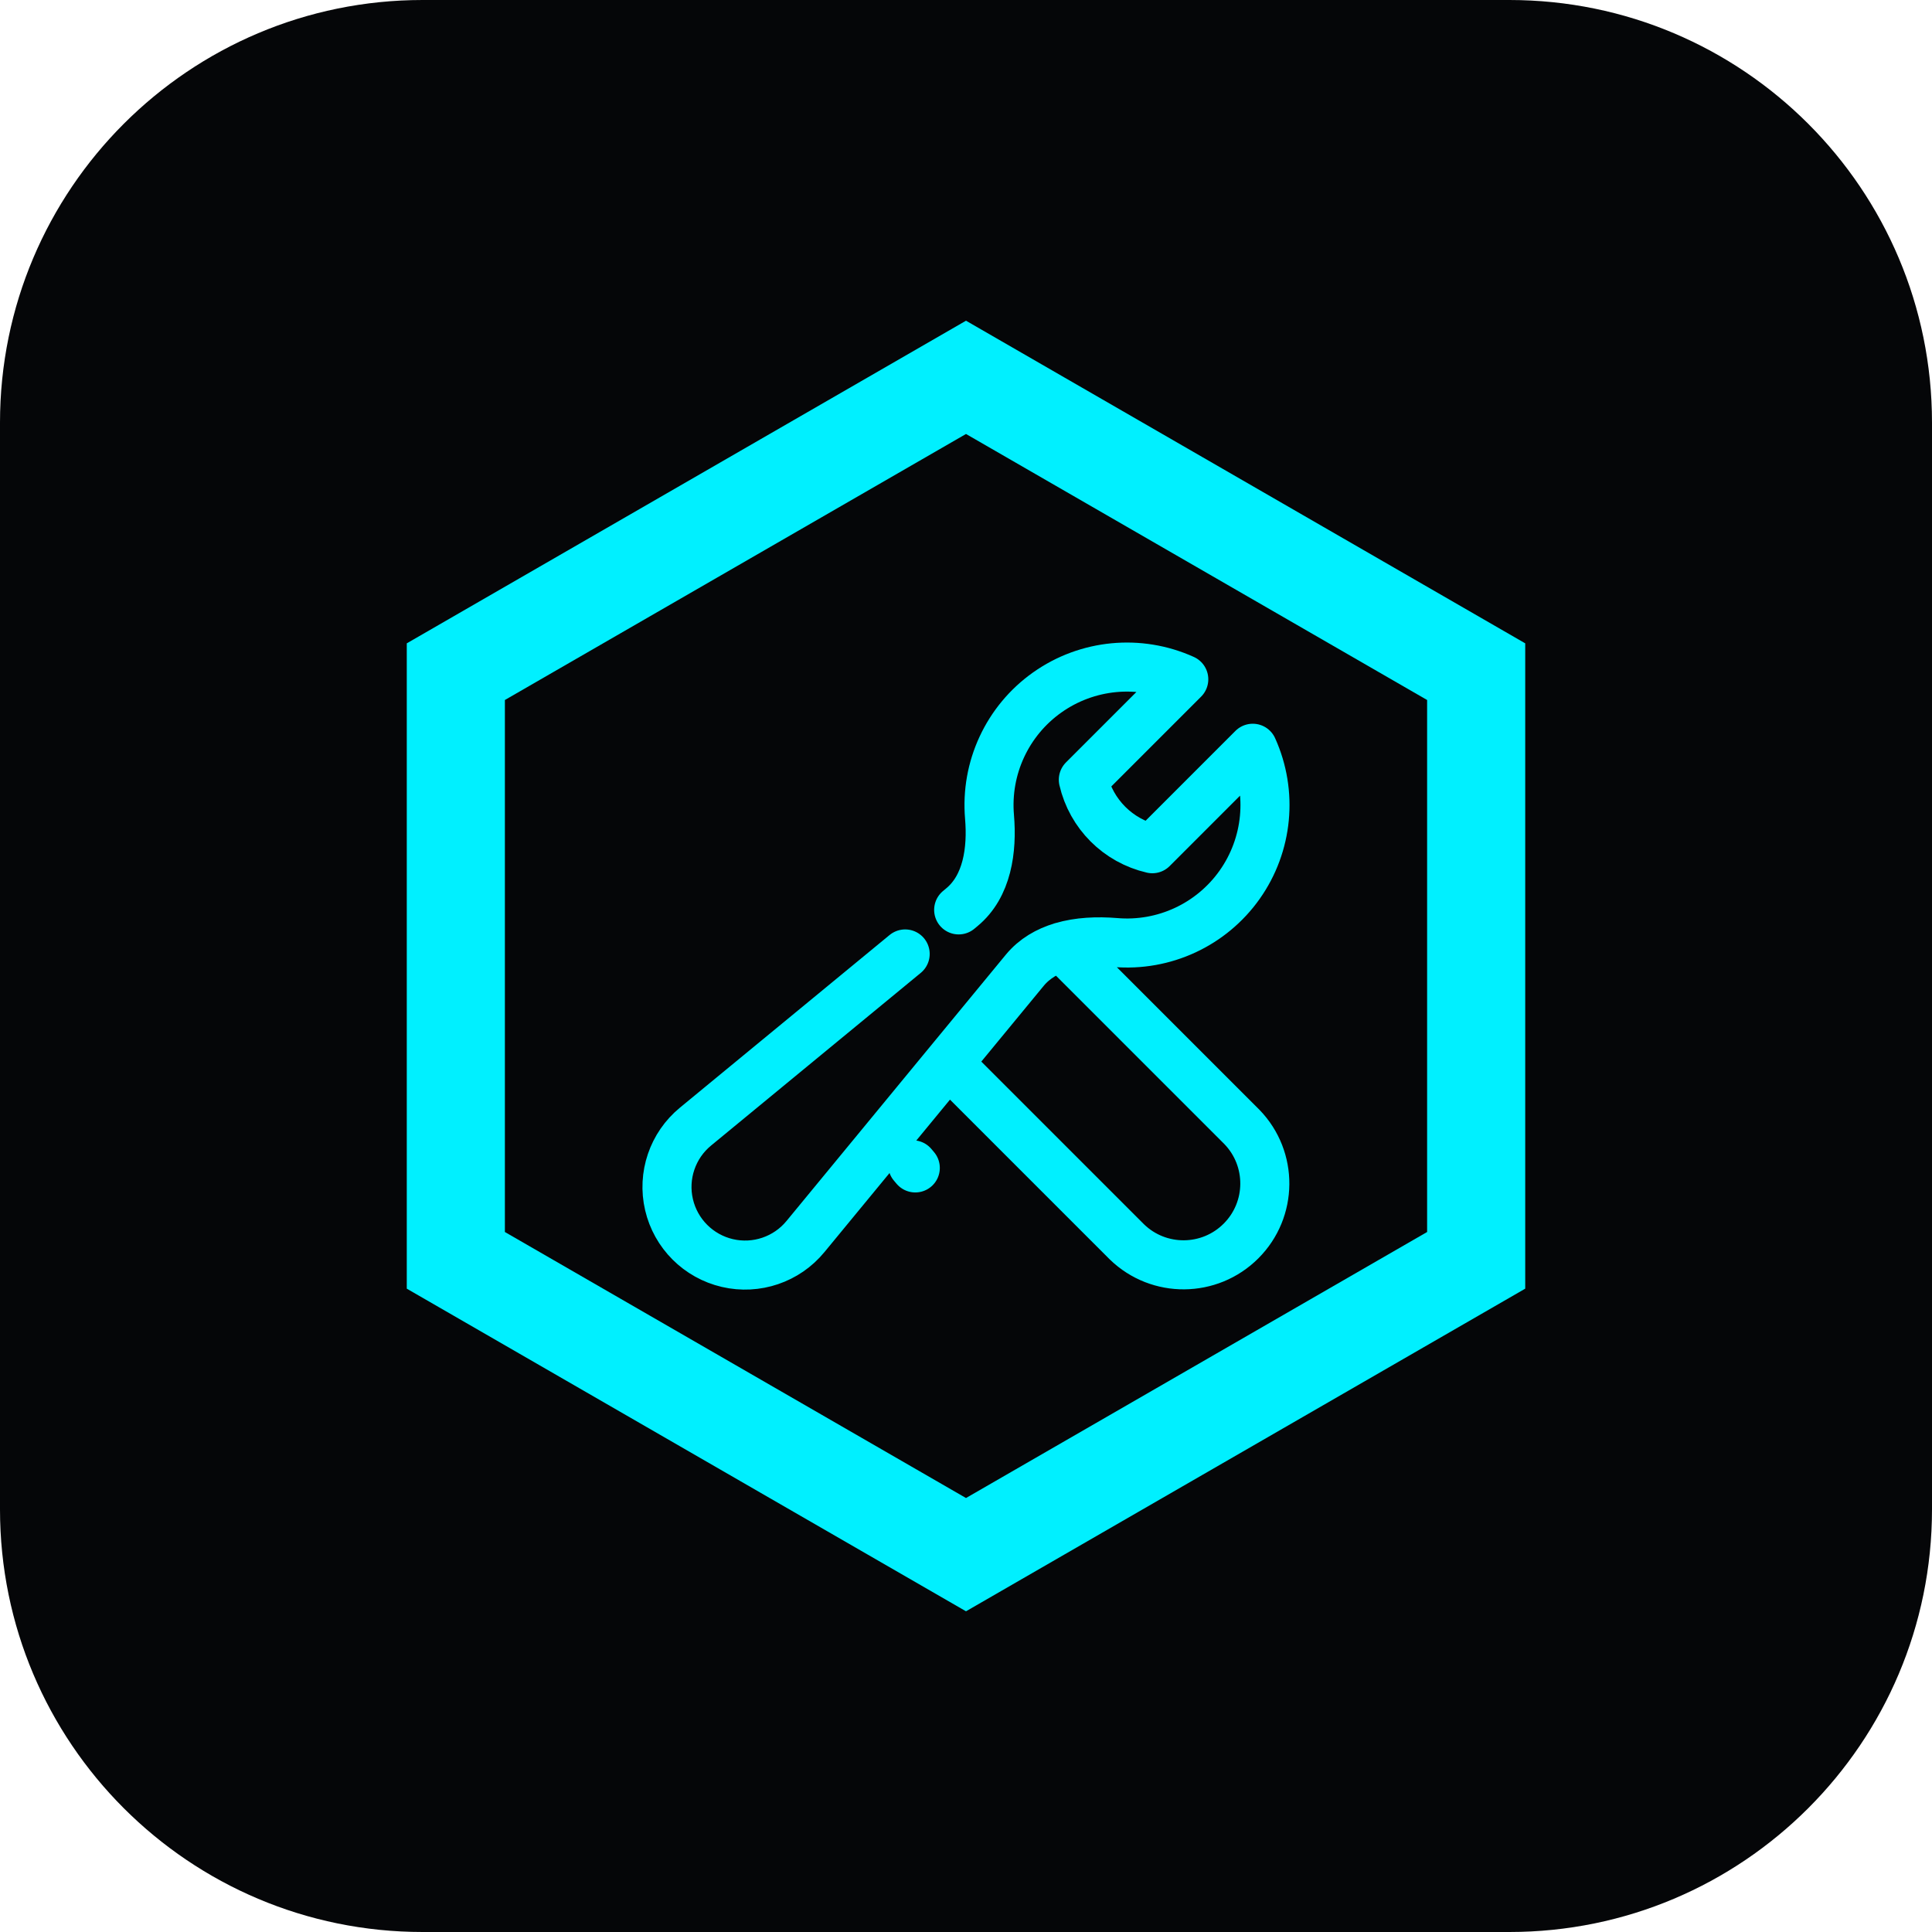
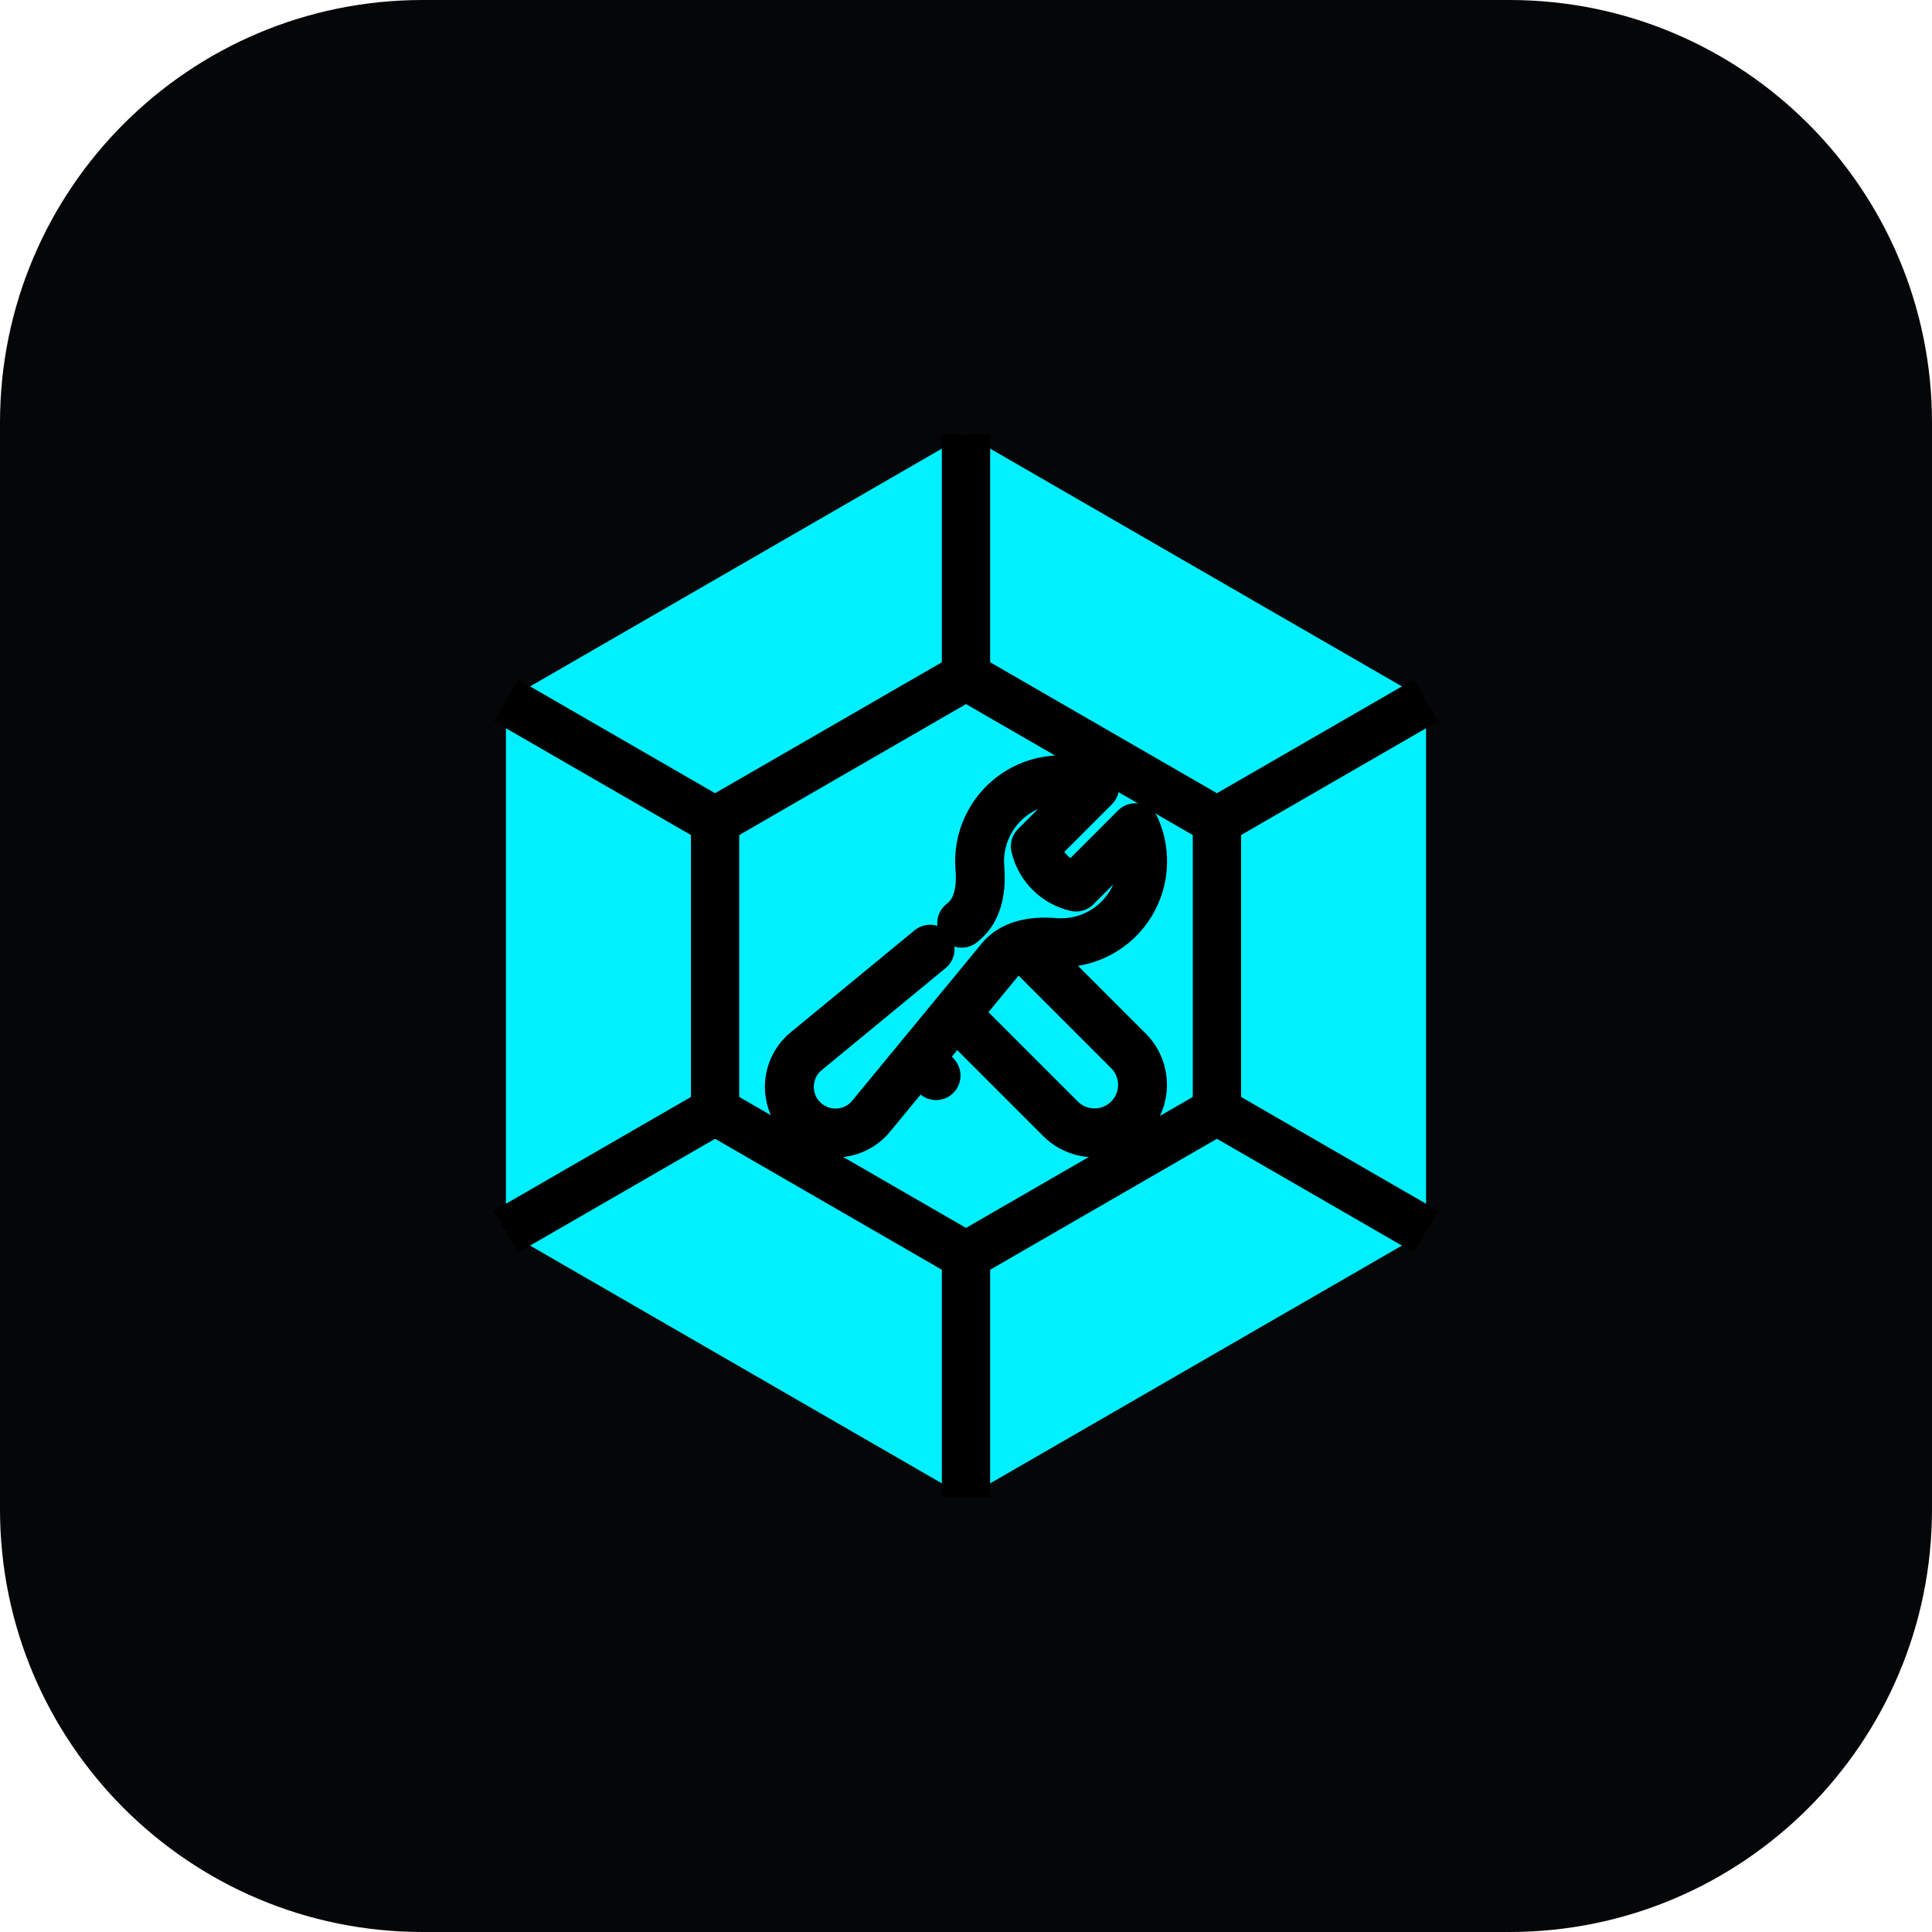
<svg xmlns="http://www.w3.org/2000/svg" viewBox="0 0 64 64" fill="none">
  <rect width="64" height="64" rx="14" fill="#050608" />
-   <g transform="translate(6 6) scale(0.8125)">
-     <path d="M32 8 52.8 20v24L32 56 11.2 44V20Z" stroke="#00F0FF" stroke-width="4" stroke-linejoin="miter" />
-     <g transform="translate(17 17) scale(1.25)">
-       <path d="M11.42 15.17 17.25 21A2.652 2.652 0 0 0 21 17.25l-5.877-5.877M11.42 15.17l2.496-3.03c.317-.384.74-.626 1.208-.766M11.42 15.17l-4.655 5.653a2.548 2.548 0 1 1-3.586-3.586l6.837-5.63m5.108-.233c.55-.164 1.163-.188 1.743-.14a4.5 4.5 0 0 0 4.486-6.336l-3.276 3.277a3.004 3.004 0 0 1-2.25-2.25l3.276-3.276a4.5 4.5 0 0 0-6.336 4.486c.091 1.076-.071 2.264-.904 2.95l-.102.085m-1.415 8.416-.086-.102" stroke="#00F0FF" stroke-width="1.6" stroke-linecap="round" stroke-linejoin="round" />
+   <g transform="translate(6.4 6.4) scale(0.8)">
+     <path fill="#00F0FF" d="M32 10 51.05 21v22L32 54 12.95 43V21Z" />
+     <g fill="none" stroke="#000000" stroke-width="2" stroke-linejoin="miter">
+       <path d="M32 20l10.39 6v12L32 44 21.61 38V26Z" />
+       <path d="M32 10v10M51.05 21 42.39 26M51.05 43l-8.66-5M32 54V44M12.95 43l8.66-5M12.95 21l8.66 5" />
+     </g>
+     <g transform="translate(23 22.6) scale(0.75)" fill="none" stroke="#000000" stroke-width="2.7" stroke-linecap="round" stroke-linejoin="round">
+       <path d="M11.42 15.17 17.25 21A2.652 2.652 0 0 0 21 17.25l-5.877-5.877M11.42 15.17l2.496-3.03c.317-.384.74-.626 1.208-.766M11.42 15.17l-4.655 5.653a2.548 2.548 0 1 1-3.586-3.586l6.837-5.63m5.108-.233c.55-.164 1.163-.188 1.743-.14a4.5 4.5 0 0 0 4.486-6.336l-3.276 3.277a3.004 3.004 0 0 1-2.25-2.25l3.276-3.276a4.5 4.5 0 0 0-6.336 4.486c.091 1.076-.071 2.264-.904 2.95l-.102.085m-1.415 8.416-.086-.102" />
    </g>
  </g>
</svg>
